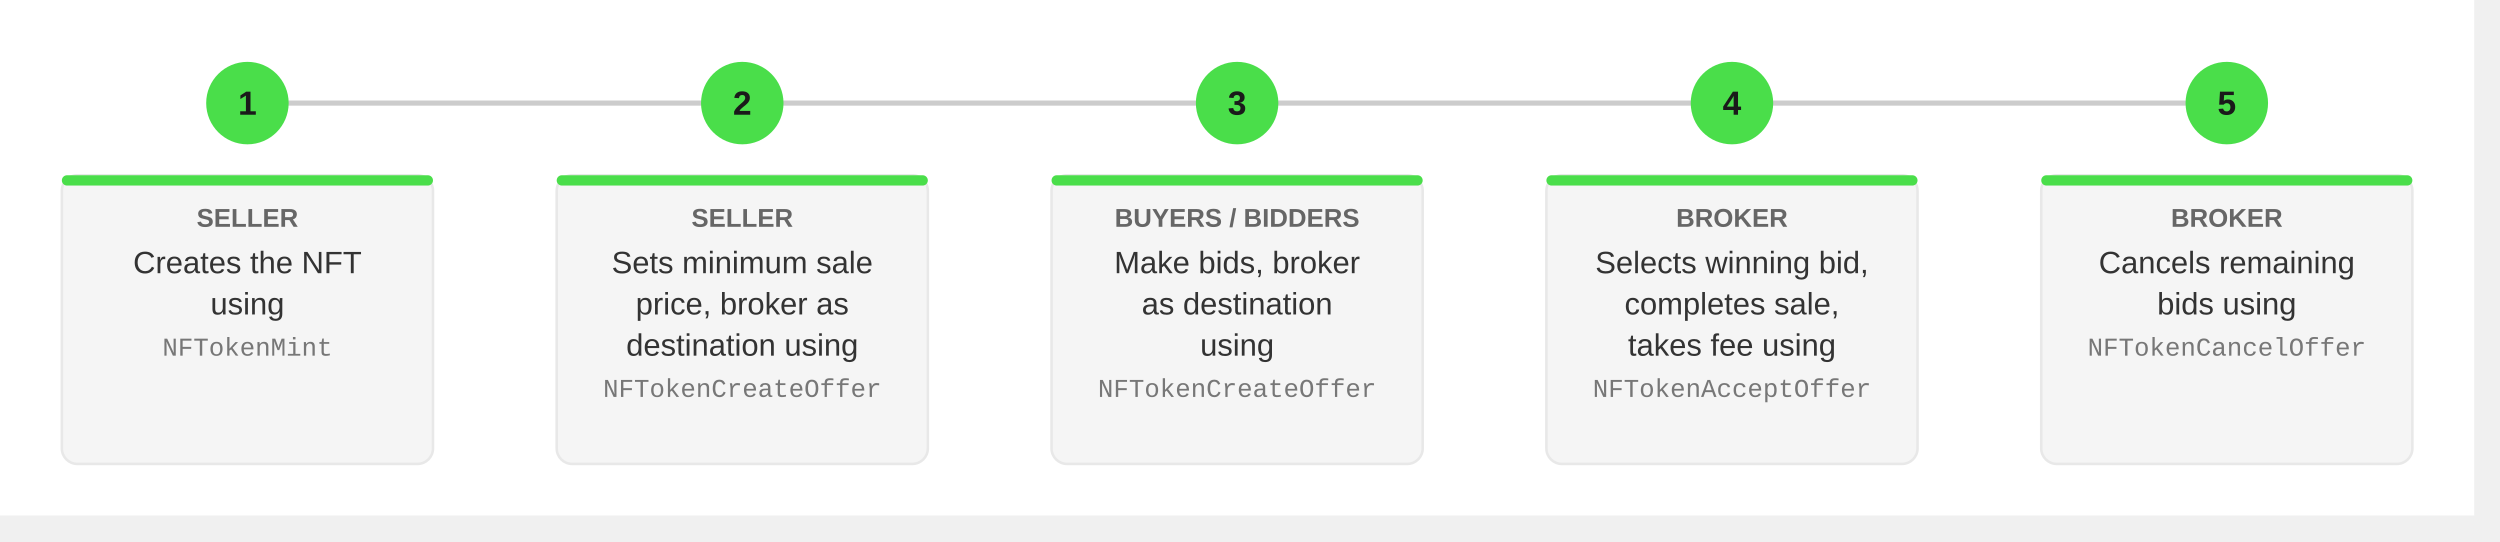
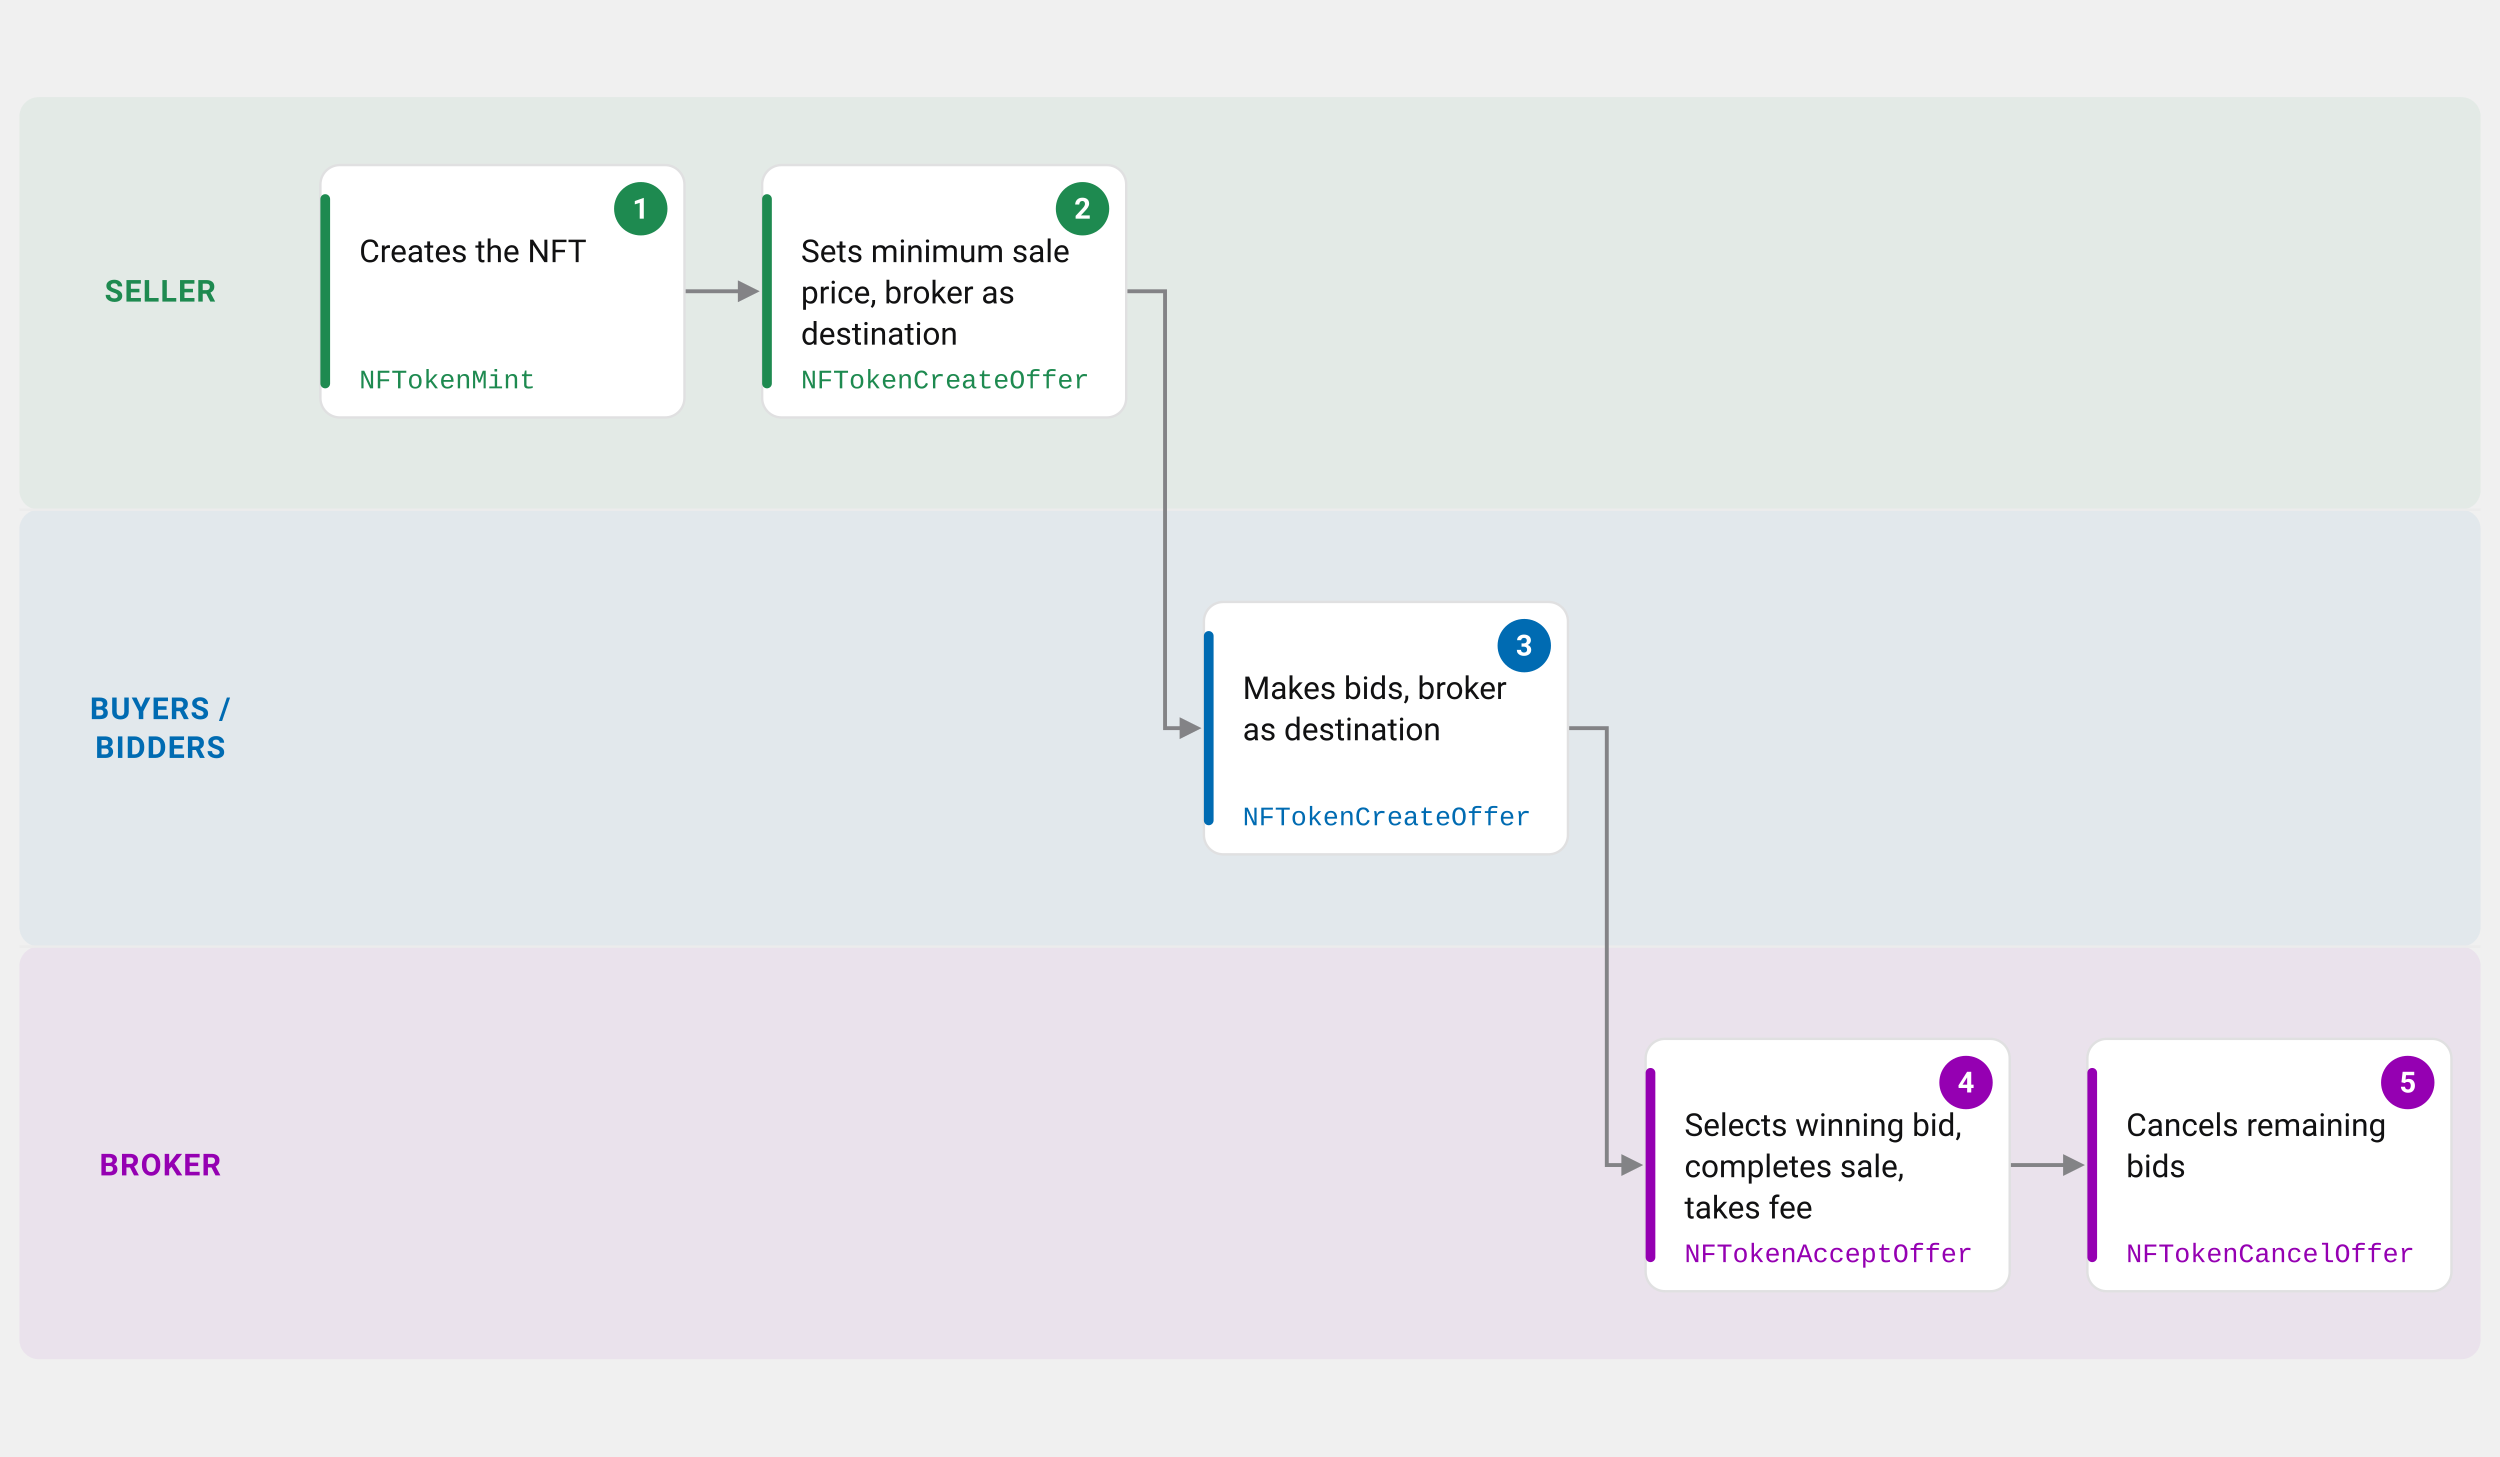
- <svg xmlns="http://www.w3.org/2000/svg" width="100%" viewBox="0 0 970 210" role="img">
+ <svg xmlns="http://www.w3.org/2000/svg" width="100%" viewBox="0 0 1030 600" role="img">
  <style>
-     .bg    { fill: #ffffff; }
-     .card  { fill: #f5f5f5; stroke: #e8e8e8; stroke-width: 1; }
-     .accent{ fill: #4ade4a; }
-     .node  { fill: #4ade4a; }
-     .num   { fill: #1a1a1a; }
-     .line  { stroke: #cccccc; stroke-width: 2; }
-     .label { fill: #666666; }
-     .body  { fill: #333333; }
-     .mono  { fill: #777777; }
-     text      { font-family: "Helvetica Neue", Arial, sans-serif; }
-     .mono     { font-family: "Courier New", monospace; }
-     @media (prefers-color-scheme: dark) {
-       .bg    { fill: #1a1a1a; }
-       .card  { fill: #2a2a2a; stroke: none; }
-       .node  { fill: #2a2a2a; }
-       .num   { fill: #4ade4a; }
-       .line  { stroke: #444444; }
-       .label { fill: #8a8a8a; }
-       .body  { fill: #e0e0e0; }
-       .mono  { fill: #8a8a8a; }
-     }
+   text { font-family: 'Work Sans', -apple-system, BlinkMacSystemFont, 'Segoe UI', Roboto, 'Helvetica Neue', Arial, sans-serif; }
+   .card   { fill: #ffffff; stroke: #E0E0E1; stroke-width: 1; }
+   .action { fill: #111112; font-size: 13px; }
+   .num    { fill: #ffffff; font-size: 12px; font-weight: 700; }
+   .tx     { font-size: 11px; font-family: 'Space Mono', 'SFMono-Regular', Consolas, 'Courier New', monospace; }
+   .label  { font-size: 12.5px; font-weight: 700; letter-spacing: 0.04em; }
+   .divider{ stroke: #ECECEC; stroke-width: 1; }
+   .arrow  { fill: none; stroke: #838386; stroke-width: 1.6; }
+   .arrowhead { fill: #838386; }
+   .band   { fill-opacity: 0.06; }
+   .seller { fill: #1E8A50; }
+   .buyer  { fill: #006BB2; }
+   .broker { fill: #9500B2; }
+   @media (prefers-color-scheme: dark) {
+     .card    { fill: #232325; stroke: #343437; }
+     .action  { fill: #E0E0E1; }
+     .divider { stroke: #2F2F31; }
+     .arrow     { stroke: #838386; }
+     .arrowhead { fill: #838386; }
+     .band    { fill-opacity: 0.11; }
+     .seller  { fill: #32E685; }
+     .buyer   { fill: #19A3FF; }
+     .broker  { fill: #D919FF; }
+   }
  </style>
-   <rect class="bg" width="960" height="200" />
-   <line class="line" x1="96" y1="40" x2="864" y2="40" />
-   <rect class="card" x="24" y="68" width="144" height="112" rx="6" />
-   <rect class="accent" x="24" y="68" width="144" height="4" rx="2" />
-   <circle class="node" cx="96" cy="40" r="16" />
-   <text class="num" x="96" y="40" text-anchor="middle" dominant-baseline="central" font-size="13" font-weight="700">1</text>
-   <text class="label" x="96" y="88" text-anchor="middle" font-size="10" font-weight="600">SELLER</text>
-   <text class="body" x="96" y="106" text-anchor="middle" font-size="12">Creates the NFT</text>
-   <text class="body" x="96" y="122" text-anchor="middle" font-size="12">using</text>
-   <text class="mono" x="96" y="138" text-anchor="middle" font-size="10">NFTokenMint</text>
-   <rect class="card" x="216" y="68" width="144" height="112" rx="6" />
-   <rect class="accent" x="216" y="68" width="144" height="4" rx="2" />
-   <circle class="node" cx="288" cy="40" r="16" />
-   <text class="num" x="288" y="40" text-anchor="middle" dominant-baseline="central" font-size="13" font-weight="700">2</text>
-   <text class="label" x="288" y="88" text-anchor="middle" font-size="10" font-weight="600">SELLER</text>
-   <text class="body" x="288" y="106" text-anchor="middle" font-size="12">Sets minimum sale</text>
-   <text class="body" x="288" y="122" text-anchor="middle" font-size="12">price, broker as</text>
-   <text class="body" x="288" y="138" text-anchor="middle" font-size="12">destination using</text>
-   <text class="mono" x="288" y="154" text-anchor="middle" font-size="10">NFTokenCreateOffer</text>
-   <rect class="card" x="408" y="68" width="144" height="112" rx="6" />
-   <rect class="accent" x="408" y="68" width="144" height="4" rx="2" />
-   <circle class="node" cx="480" cy="40" r="16" />
-   <text class="num" x="480" y="40" text-anchor="middle" dominant-baseline="central" font-size="13" font-weight="700">3</text>
-   <text class="label" x="480" y="88" text-anchor="middle" font-size="10" font-weight="600">BUYERS / BIDDERS</text>
-   <text class="body" x="480" y="106" text-anchor="middle" font-size="12">Make bids, broker</text>
-   <text class="body" x="480" y="122" text-anchor="middle" font-size="12">as destination</text>
-   <text class="body" x="480" y="138" text-anchor="middle" font-size="12">using</text>
-   <text class="mono" x="480" y="154" text-anchor="middle" font-size="10">NFTokenCreateOffer</text>
-   <rect class="card" x="600" y="68" width="144" height="112" rx="6" />
-   <rect class="accent" x="600" y="68" width="144" height="4" rx="2" />
-   <circle class="node" cx="672" cy="40" r="16" />
-   <text class="num" x="672" y="40" text-anchor="middle" dominant-baseline="central" font-size="13" font-weight="700">4</text>
-   <text class="label" x="672" y="88" text-anchor="middle" font-size="10" font-weight="600">BROKER</text>
-   <text class="body" x="672" y="106" text-anchor="middle" font-size="12">Selects winning bid,</text>
-   <text class="body" x="672" y="122" text-anchor="middle" font-size="12">completes sale,</text>
-   <text class="body" x="672" y="138" text-anchor="middle" font-size="12">takes fee using</text>
-   <text class="mono" x="672" y="154" text-anchor="middle" font-size="10">NFTokenAcceptOffer</text>
-   <rect class="card" x="792" y="68" width="144" height="112" rx="6" />
-   <rect class="accent" x="792" y="68" width="144" height="4" rx="2" />
-   <circle class="node" cx="864" cy="40" r="16" />
-   <text class="num" x="864" y="40" text-anchor="middle" dominant-baseline="central" font-size="13" font-weight="700">5</text>
-   <text class="label" x="864" y="88" text-anchor="middle" font-size="10" font-weight="600">BROKER</text>
-   <text class="body" x="864" y="106" text-anchor="middle" font-size="12">Cancels remaining</text>
-   <text class="body" x="864" y="122" text-anchor="middle" font-size="12">bids using</text>
-   <text class="mono" x="864" y="138" text-anchor="middle" font-size="10">NFTokenCancelOffer</text>
+   <rect class="band seller" x="8" y="40" width="1014" height="170" rx="8" />
+   <text class="label seller" x="66" y="120" text-anchor="middle" dominant-baseline="central">SELLER</text>
+   <rect class="band buyer" x="8" y="210" width="1014" height="180" rx="8" />
+   <text class="label buyer" x="66" y="292" text-anchor="middle" dominant-baseline="central">BUYERS /</text>
+   <text class="label buyer" x="66" y="308" text-anchor="middle" dominant-baseline="central">BIDDERS</text>
+   <rect class="band broker" x="8" y="390" width="1014" height="170" rx="8" />
+   <text class="label broker" x="66" y="480" text-anchor="middle" dominant-baseline="central">BROKER</text>
+   <line class="divider" x1="8" y1="210" x2="1022" y2="210" />
+   <line class="divider" x1="8" y1="390" x2="1022" y2="390" />
+   <path class="arrow" d="M 282 120 H 305" />
+   <polygon class="arrowhead" points="313,120 304,115.5 304,124.5" />
+   <path class="arrow" d="M 464 120 H 480 V 300 H 487" />
+   <polygon class="arrowhead" points="495,300 486,295.5 486,304.5" />
+   <path class="arrow" d="M 646 300 H 662 V 480 H 669" />
+   <polygon class="arrowhead" points="677,480 668,475.5 668,484.5" />
+   <path class="arrow" d="M 828 480 H 851" />
+   <polygon class="arrowhead" points="859,480 850,475.5 850,484.5" />
+   <rect class="card" x="132" y="68" width="150" height="104" rx="8" />
+   <rect class="seller" x="132" y="80" width="4" height="80" rx="2" />
+   <circle class="seller" cx="264" cy="86" r="11" />
+   <text class="num" x="264" y="86" text-anchor="middle" dominant-baseline="central">1</text>
+   <text class="action" x="148" y="108">Creates the NFT</text>
+   <text class="tx seller" x="148" y="160">NFTokenMint</text>
+   <rect class="card" x="314" y="68" width="150" height="104" rx="8" />
+   <rect class="seller" x="314" y="80" width="4" height="80" rx="2" />
+   <circle class="seller" cx="446" cy="86" r="11" />
+   <text class="num" x="446" y="86" text-anchor="middle" dominant-baseline="central">2</text>
+   <text class="action" x="330" y="108">Sets minimum sale</text>
+   <text class="action" x="330" y="125">price, broker as</text>
+   <text class="action" x="330" y="142">destination</text>
+   <text class="tx seller" x="330" y="160">NFTokenCreateOffer</text>
+   <rect class="card" x="496" y="248" width="150" height="104" rx="8" />
+   <rect class="buyer" x="496" y="260" width="4" height="80" rx="2" />
+   <circle class="buyer" cx="628" cy="266" r="11" />
+   <text class="num" x="628" y="266" text-anchor="middle" dominant-baseline="central">3</text>
+   <text class="action" x="512" y="288">Makes bids, broker</text>
+   <text class="action" x="512" y="305">as destination</text>
+   <text class="tx buyer" x="512" y="340">NFTokenCreateOffer</text>
+   <rect class="card" x="678" y="428" width="150" height="104" rx="8" />
+   <rect class="broker" x="678" y="440" width="4" height="80" rx="2" />
+   <circle class="broker" cx="810" cy="446" r="11" />
+   <text class="num" x="810" y="446" text-anchor="middle" dominant-baseline="central">4</text>
+   <text class="action" x="694" y="468">Selects winning bid,</text>
+   <text class="action" x="694" y="485">completes sale,</text>
+   <text class="action" x="694" y="502">takes fee</text>
+   <text class="tx broker" x="694" y="520">NFTokenAcceptOffer</text>
+   <rect class="card" x="860" y="428" width="150" height="104" rx="8" />
+   <rect class="broker" x="860" y="440" width="4" height="80" rx="2" />
+   <circle class="broker" cx="992" cy="446" r="11" />
+   <text class="num" x="992" y="446" text-anchor="middle" dominant-baseline="central">5</text>
+   <text class="action" x="876" y="468">Cancels remaining</text>
+   <text class="action" x="876" y="485">bids</text>
+   <text class="tx broker" x="876" y="520">NFTokenCancelOffer</text>
</svg>
